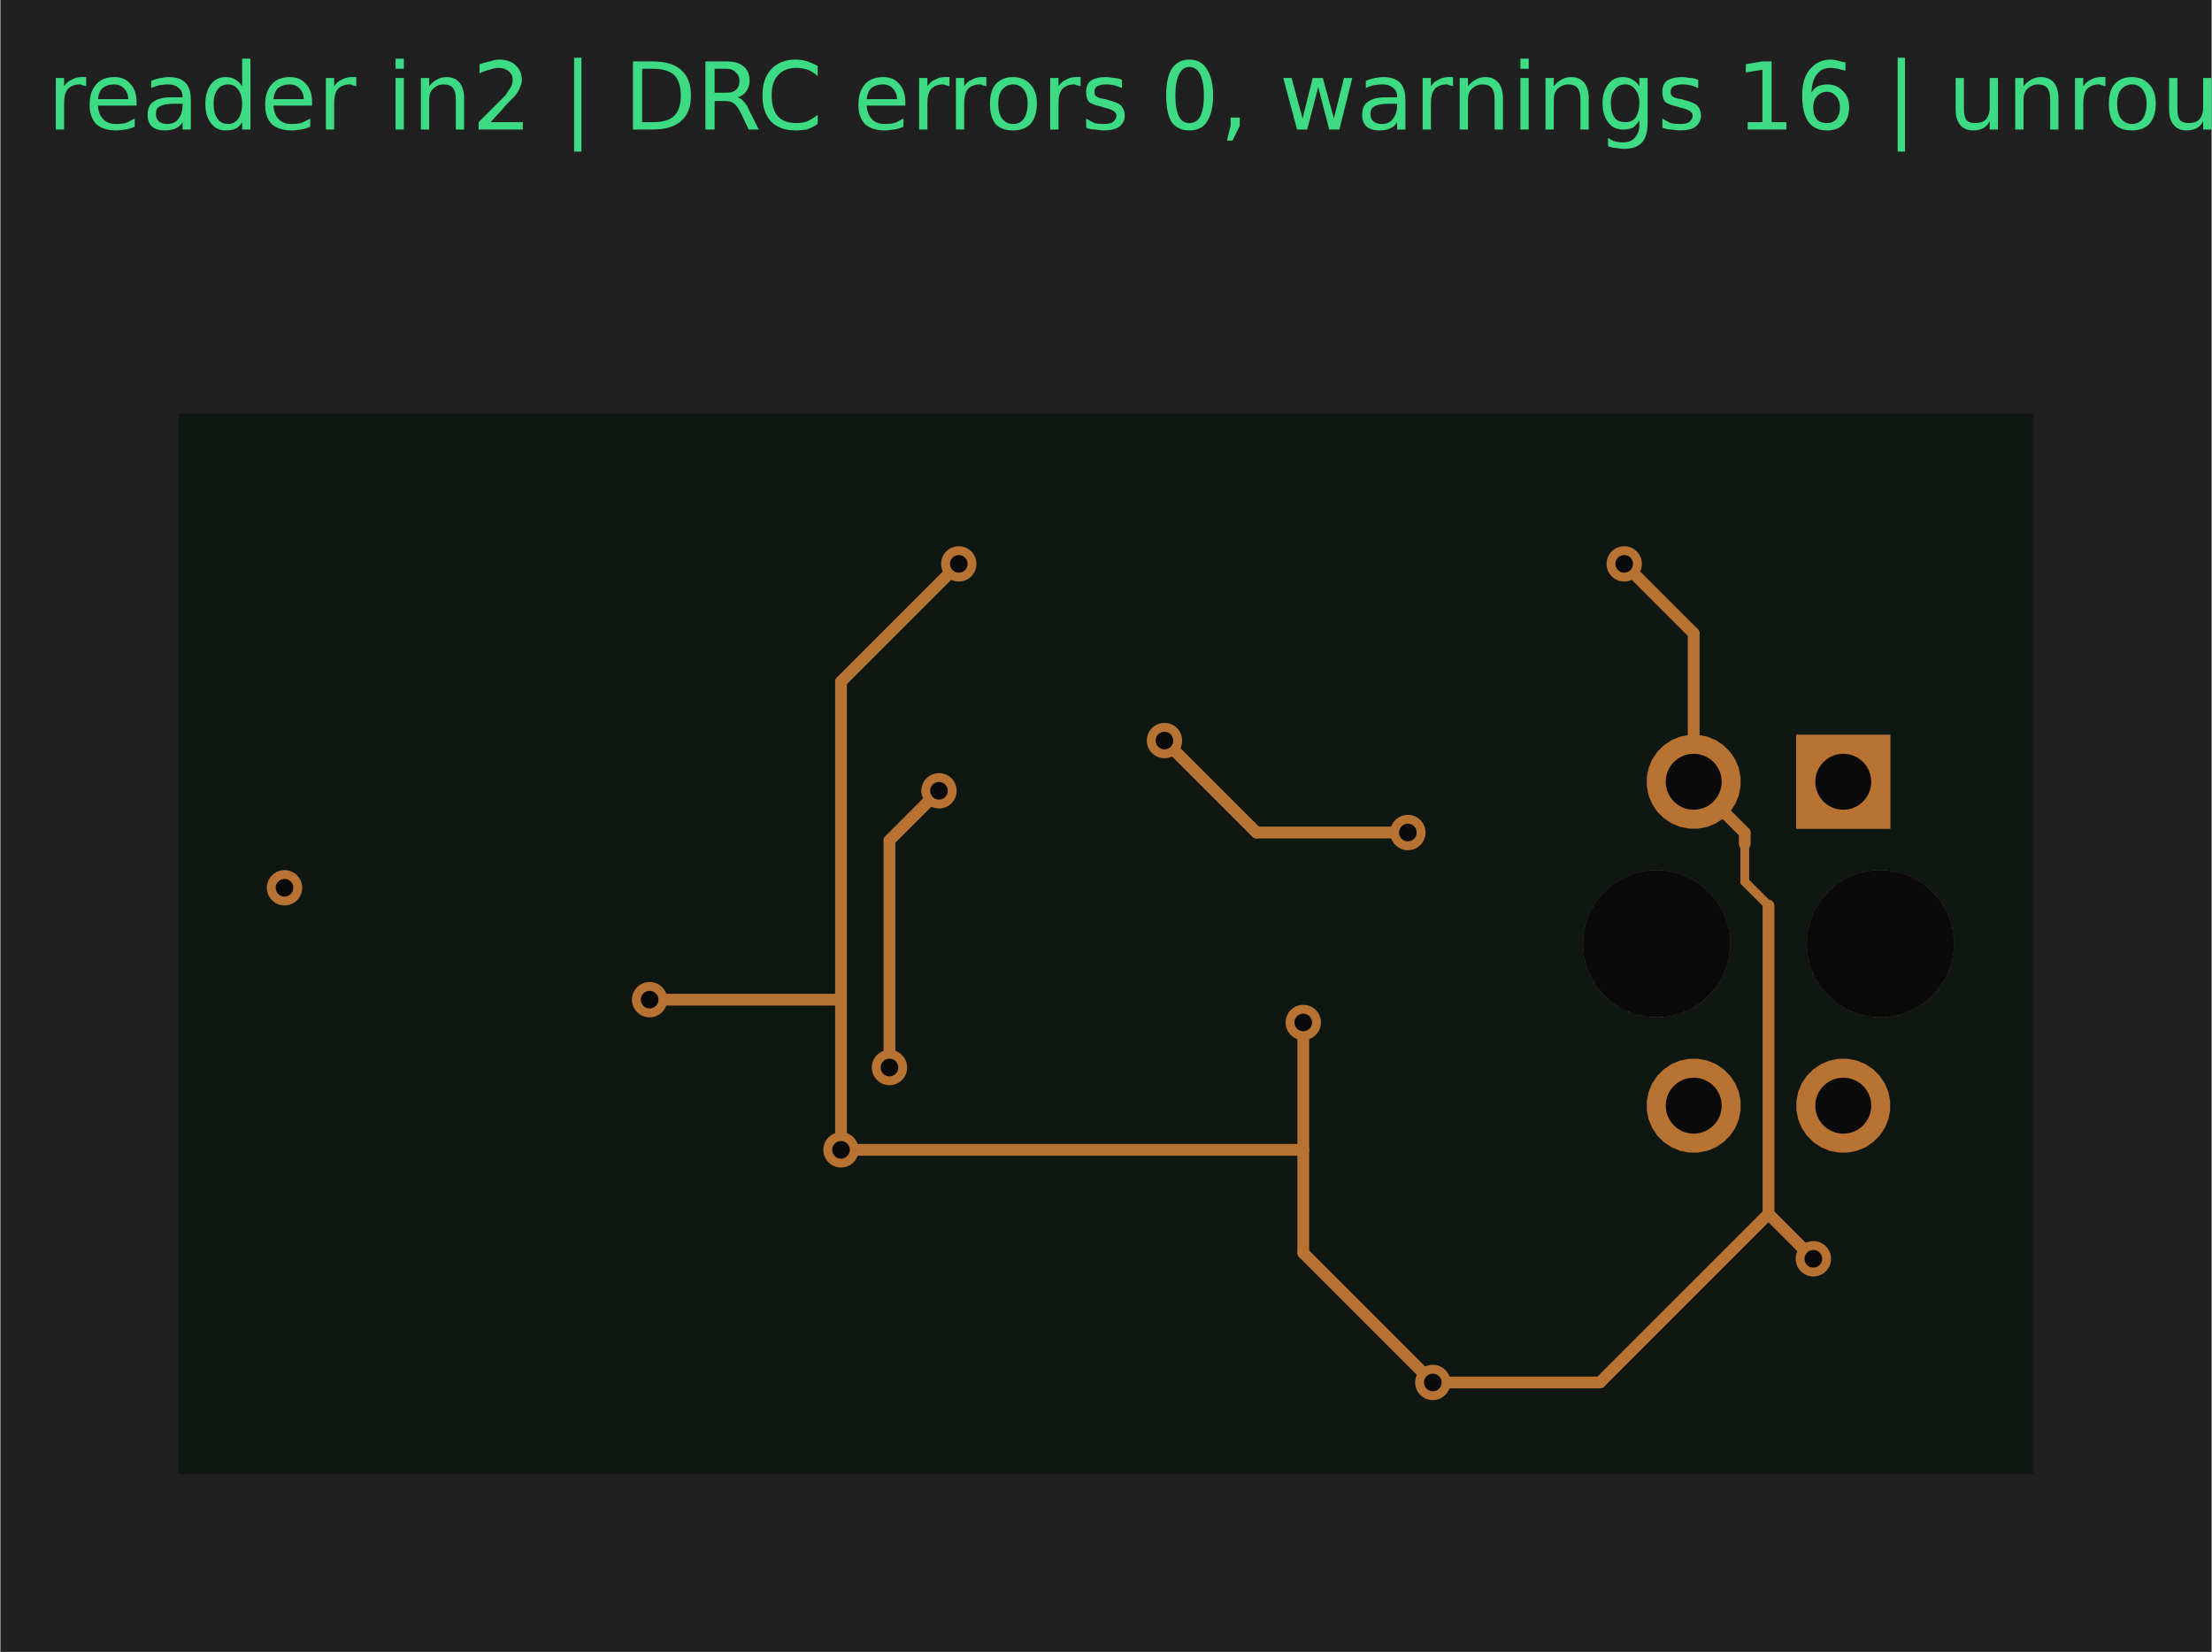
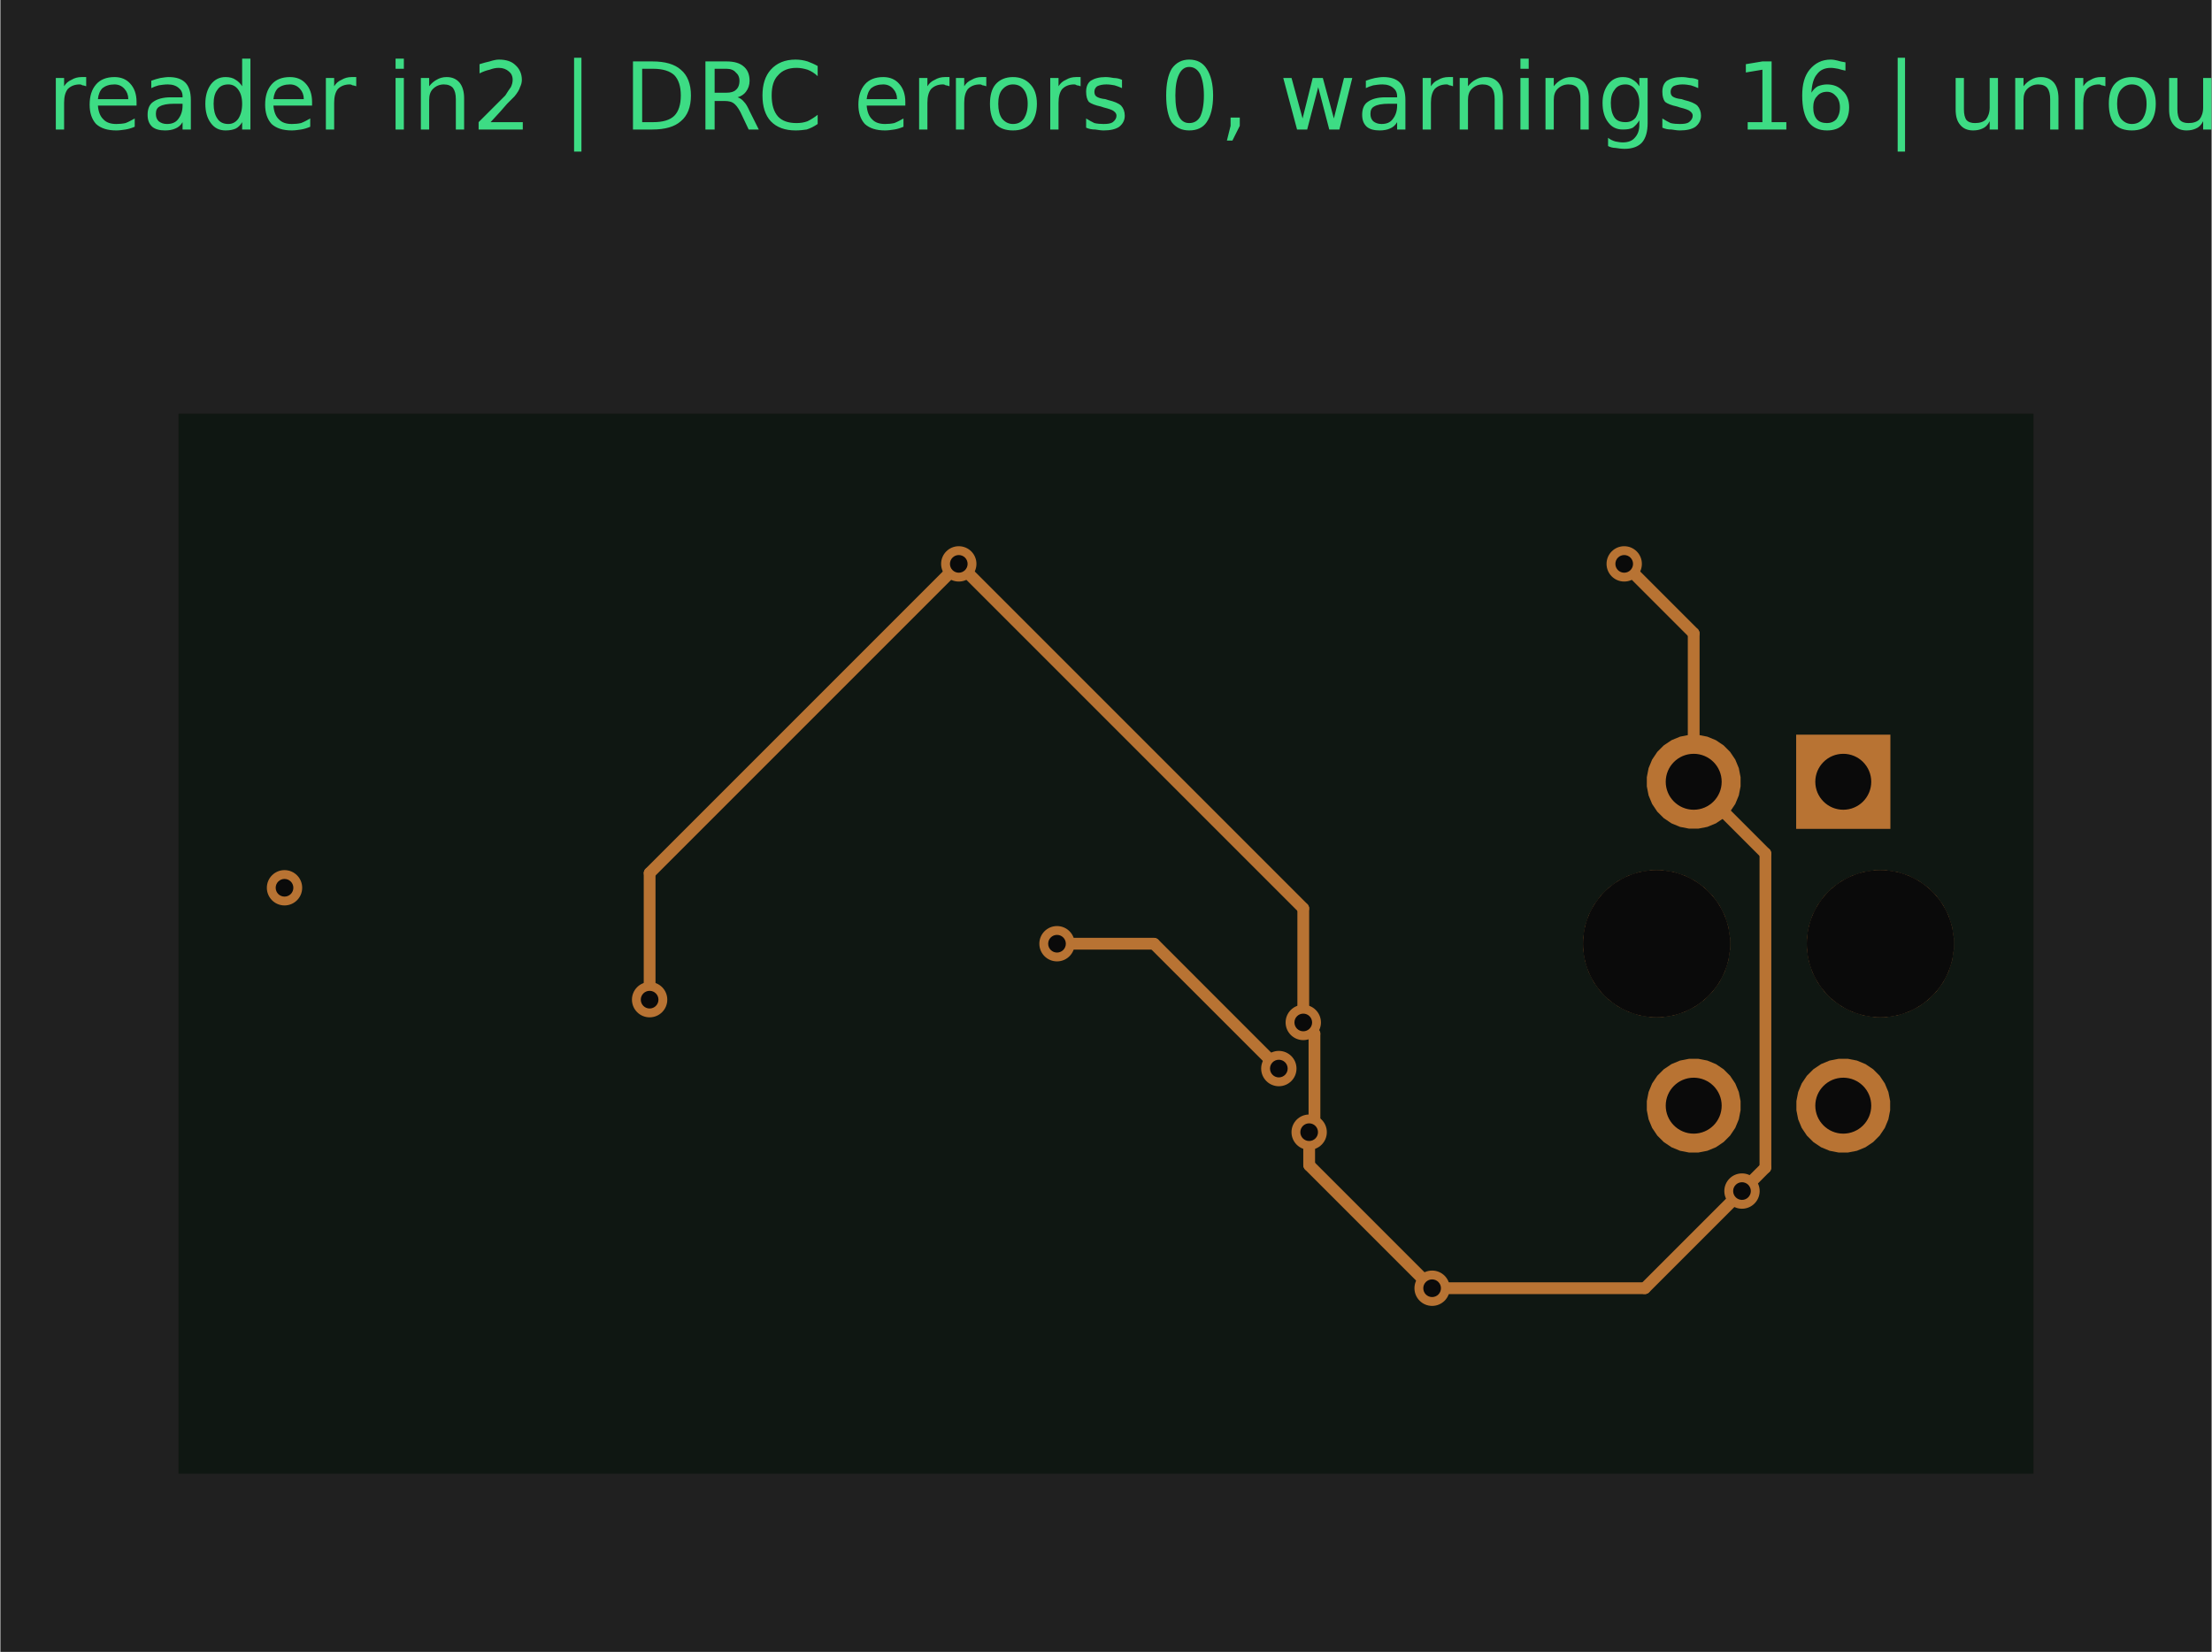
<svg xmlns="http://www.w3.org/2000/svg" width="84.5mm" height="63.1mm" viewBox="0 0 37.550 28.050">
  <rect width="100%" height="100%" fill="#202020" />
  <path d="M 34.525 25.025 L 3.025 25.025 L 3.025 7.025 L 34.525 7.025 Z" fill="#0f1712" fill-opacity="1.00" fill-rule="evenodd" />
-   <path d="M 30.870 21.319 L 30.885 21.355 L 30.885 21.395 L 30.870 21.431 L 30.843 21.458 L 30.807 21.473 L 30.767 21.473 L 30.731 21.458 L 30.716 21.446 L 29.954 20.684 L 29.942 20.669 L 29.927 20.633 L 29.927 20.593 L 29.942 20.557 L 29.969 20.530 L 30.005 20.515 L 30.045 20.515 L 30.081 20.530 L 30.096 20.542 L 30.858 21.304 Z" fill="#b87333" fill-opacity="1.00" fill-rule="evenodd" />
-   <path d="M 29.705 14.086 L 29.720 14.122 L 29.720 14.161 L 29.705 14.197 L 29.677 14.225 L 29.641 14.240 L 29.602 14.240 L 29.566 14.225 L 29.551 14.213 L 28.684 13.346 L 28.672 13.331 L 28.657 13.295 L 28.657 13.255 L 28.672 13.219 L 28.699 13.192 L 28.735 13.177 L 28.775 13.177 L 28.811 13.192 L 28.826 13.204 L 29.693 14.071 Z" fill="#b87333" fill-opacity="1.00" fill-rule="evenodd" />
+   <path d="M 30.057 14.438 L 30.071 14.474 L 30.071 14.513 L 30.057 14.549 L 30.029 14.577 L 29.993 14.591 L 29.954 14.591 L 29.918 14.577 L 29.903 14.564 L 28.684 13.346 L 28.672 13.331 L 28.657 13.295 L 28.657 13.255 L 28.672 13.219 L 28.699 13.192 L 28.735 13.177 L 28.775 13.177 L 28.811 13.192 L 28.826 13.204 L 30.044 14.423 Z" fill="#b87333" fill-opacity="1.00" fill-rule="evenodd" />
+   <path d="M 22.027 15.405 L 22.042 15.369 L 22.069 15.342 L 22.105 15.327 L 22.145 15.327 L 22.181 15.342 L 22.208 15.369 L 22.223 15.405 L 22.225 15.425 L 22.225 17.362 L 22.223 17.382 L 22.208 17.418 L 22.181 17.445 L 22.145 17.460 L 22.105 17.460 L 22.069 17.445 L 22.042 17.418 L 22.027 17.382 L 22.025 17.362 L 22.025 15.425 Z" fill="#b87333" fill-opacity="1.00" fill-rule="evenodd" />
+   <path d="M 22.127 19.205 L 22.142 19.169 L 22.169 19.142 L 22.205 19.127 L 22.245 19.127 L 22.281 19.142 L 22.308 19.169 L 22.323 19.205 L 22.325 19.225 L 22.325 19.787 L 22.323 19.807 L 22.308 19.843 L 22.281 19.870 L 22.245 19.885 L 22.205 19.885 L 22.169 19.870 L 22.142 19.843 L 22.127 19.807 L 22.125 19.787 L 22.125 19.225 Z" fill="#b87333" fill-opacity="1.00" fill-rule="evenodd" />
+   <path d="M 22.260 19.052 L 22.296 19.037 L 22.335 19.037 L 22.371 19.052 L 22.398 19.079 L 22.413 19.115 L 22.413 19.154 L 22.398 19.190 L 22.386 19.206 L 22.296 19.296 L 22.281 19.308 L 22.245 19.323 L 22.205 19.323 L 22.169 19.308 L 22.142 19.281 L 22.127 19.245 L 22.127 19.205 L 22.142 19.169 L 22.154 19.154 L 22.244 19.064 Z" fill="#b87333" fill-opacity="1.00" fill-rule="evenodd" />
+   <path d="M 29.918 19.743 L 29.954 19.729 L 29.993 19.729 L 30.029 19.743 L 30.057 19.771 L 30.071 19.807 L 30.071 19.846 L 30.057 19.882 L 30.044 19.897 L 29.646 20.296 L 29.631 20.308 L 29.595 20.323 L 29.555 20.323 L 29.519 20.308 L 29.492 20.281 L 29.477 20.245 L 29.477 20.205 L 29.492 20.169 L 29.504 20.154 L 29.903 19.756 Z" fill="#b87333" fill-opacity="1.00" fill-rule="evenodd" />
+   <path d="M 22.217 17.533 L 22.232 17.497 L 22.260 17.469 L 22.296 17.454 L 22.335 17.454 L 22.371 17.469 L 22.398 17.497 L 22.413 17.533 L 22.415 17.552 L 22.415 19.135 L 22.413 19.154 L 22.398 19.190 L 22.371 19.218 L 22.335 19.233 L 22.296 19.233 L 22.260 19.218 L 22.232 19.190 L 22.217 19.154 L 22.215 19.135 L 22.215 17.552 Z" fill="#b87333" fill-opacity="1.00" fill-rule="evenodd" />
+   <path d="M 24.396 21.819 L 24.411 21.855 L 24.411 21.895 L 24.396 21.931 L 24.369 21.958 L 24.333 21.973 L 24.293 21.973 L 24.257 21.958 L 24.242 21.946 L 22.154 19.858 L 22.142 19.843 L 22.127 19.807 L 22.127 19.767 L 22.142 19.731 L 22.169 19.704 L 22.205 19.689 L 22.245 19.689 L 22.281 19.704 L 22.296 19.716 L 24.384 21.804 Z" fill="#b87333" fill-opacity="1.00" fill-rule="evenodd" />
  <path d="M 28.853 13.295 L 28.838 13.331 L 28.811 13.358 L 28.775 13.373 L 28.735 13.373 L 28.699 13.358 L 28.672 13.331 L 28.657 13.295 L 28.655 13.275 L 28.655 10.755 L 28.657 10.735 L 28.672 10.699 L 28.699 10.672 L 28.735 10.657 L 28.775 10.657 L 28.811 10.672 L 28.838 10.699 L 28.853 10.735 L 28.855 10.755 L 28.855 13.275 Z" fill="#b87333" fill-opacity="1.00" fill-rule="evenodd" />
-   <path d="M 22.145 19.427 L 22.181 19.442 L 22.208 19.469 L 22.223 19.505 L 22.223 19.545 L 22.208 19.581 L 22.181 19.608 L 22.145 19.623 L 22.125 19.625 L 14.275 19.625 L 14.255 19.623 L 14.219 19.608 L 14.192 19.581 L 14.177 19.545 L 14.177 19.505 L 14.192 19.469 L 14.219 19.442 L 14.255 19.427 L 14.275 19.425 L 22.125 19.425 Z" fill="#b87333" fill-opacity="1.00" fill-rule="evenodd" />
-   <path d="M 29.548 14.316 L 29.560 14.289 L 29.580 14.269 L 29.607 14.257 L 29.637 14.257 L 29.664 14.269 L 29.684 14.289 L 29.695 14.316 L 29.697 14.331 L 29.697 14.972 L 29.695 14.987 L 29.684 15.014 L 29.664 15.034 L 29.637 15.045 L 29.607 15.045 L 29.580 15.034 L 29.560 15.014 L 29.548 14.987 L 29.547 14.972 L 29.547 14.331 Z" fill="#b87333" fill-opacity="1.00" fill-rule="evenodd" />
-   <path d="M 14.373 19.545 L 14.358 19.581 L 14.331 19.608 L 14.295 19.623 L 14.255 19.623 L 14.219 19.608 L 14.192 19.581 L 14.177 19.545 L 14.175 19.525 L 14.175 16.975 L 14.177 16.955 L 14.192 16.919 L 14.219 16.892 L 14.255 16.877 L 14.295 16.877 L 14.331 16.892 L 14.358 16.919 L 14.373 16.955 L 14.375 16.975 L 14.375 19.525 Z" fill="#b87333" fill-opacity="1.00" fill-rule="evenodd" />
-   <path d="M 30.087 15.333 L 30.099 15.360 L 30.099 15.390 L 30.087 15.417 L 30.067 15.437 L 30.040 15.449 L 30.010 15.449 L 29.983 15.437 L 29.972 15.428 L 29.569 15.025 L 29.560 15.014 L 29.548 14.987 L 29.548 14.957 L 29.560 14.930 L 29.580 14.910 L 29.607 14.898 L 29.637 14.898 L 29.664 14.910 L 29.675 14.919 L 30.078 15.322 Z" fill="#b87333" fill-opacity="1.00" fill-rule="evenodd" />
-   <path d="M 14.295 16.877 L 14.331 16.892 L 14.358 16.919 L 14.373 16.955 L 14.373 16.995 L 14.358 17.031 L 14.331 17.058 L 14.295 17.073 L 14.275 17.075 L 11.025 17.075 L 11.005 17.073 L 10.969 17.058 L 10.942 17.031 L 10.927 16.995 L 10.927 16.955 L 10.942 16.919 L 10.969 16.892 L 11.005 16.877 L 11.025 16.875 L 14.275 16.875 Z" fill="#b87333" fill-opacity="1.00" fill-rule="evenodd" />
-   <path d="M 22.027 17.342 L 22.042 17.306 L 22.069 17.279 L 22.105 17.264 L 22.145 17.264 L 22.181 17.279 L 22.208 17.306 L 22.223 17.342 L 22.225 17.362 L 22.225 19.525 L 22.223 19.545 L 22.208 19.581 L 22.181 19.608 L 22.145 19.623 L 22.105 19.623 L 22.069 19.608 L 22.042 19.581 L 22.027 19.545 L 22.025 19.525 L 22.025 17.362 Z" fill="#b87333" fill-opacity="1.00" fill-rule="evenodd" />
-   <path d="M 29.969 20.530 L 30.005 20.515 L 30.045 20.515 L 30.081 20.530 L 30.108 20.557 L 30.123 20.593 L 30.123 20.633 L 30.108 20.669 L 30.096 20.684 L 27.234 23.546 L 27.219 23.558 L 27.183 23.573 L 27.143 23.573 L 27.107 23.558 L 27.080 23.531 L 27.065 23.495 L 27.065 23.455 L 27.080 23.419 L 27.092 23.404 L 29.954 20.542 Z" fill="#b87333" fill-opacity="1.00" fill-rule="evenodd" />
-   <path d="M 27.183 23.377 L 27.219 23.392 L 27.246 23.419 L 27.261 23.455 L 27.261 23.495 L 27.246 23.531 L 27.219 23.558 L 27.183 23.573 L 27.163 23.575 L 24.325 23.575 L 24.305 23.573 L 24.269 23.558 L 24.242 23.531 L 24.227 23.495 L 24.227 23.455 L 24.242 23.419 L 24.269 23.392 L 24.305 23.377 L 24.325 23.375 L 27.163 23.375 Z" fill="#b87333" fill-opacity="1.00" fill-rule="evenodd" />
-   <path d="M 24.408 23.419 L 24.423 23.455 L 24.423 23.495 L 24.408 23.531 L 24.381 23.558 L 24.345 23.573 L 24.305 23.573 L 24.269 23.558 L 24.254 23.546 L 22.054 21.346 L 22.042 21.331 L 22.027 21.295 L 22.027 21.255 L 22.042 21.219 L 22.069 21.192 L 22.105 21.177 L 22.145 21.177 L 22.181 21.192 L 22.196 21.204 L 24.396 23.404 Z" fill="#b87333" fill-opacity="1.00" fill-rule="evenodd" />
-   <path d="M 16.219 9.492 L 16.255 9.477 L 16.295 9.477 L 16.331 9.492 L 16.358 9.519 L 16.373 9.555 L 16.373 9.595 L 16.358 9.631 L 16.346 9.646 L 14.346 11.646 L 14.331 11.658 L 14.295 11.673 L 14.255 11.673 L 14.219 11.658 L 14.192 11.631 L 14.177 11.595 L 14.177 11.555 L 14.192 11.519 L 14.204 11.504 L 16.204 9.504 Z" fill="#b87333" fill-opacity="1.00" fill-rule="evenodd" />
-   <path d="M 22.027 19.505 L 22.042 19.469 L 22.069 19.442 L 22.105 19.427 L 22.145 19.427 L 22.181 19.442 L 22.208 19.469 L 22.223 19.505 L 22.225 19.525 L 22.225 21.275 L 22.223 21.295 L 22.208 21.331 L 22.181 21.358 L 22.145 21.373 L 22.105 21.373 L 22.069 21.358 L 22.042 21.331 L 22.027 21.295 L 22.025 21.275 L 22.025 19.525 Z" fill="#b87333" fill-opacity="1.00" fill-rule="evenodd" />
-   <path d="M 29.927 15.355 L 29.942 15.319 L 29.969 15.292 L 30.005 15.277 L 30.045 15.277 L 30.081 15.292 L 30.108 15.319 L 30.123 15.355 L 30.125 15.375 L 30.125 20.613 L 30.123 20.633 L 30.108 20.669 L 30.081 20.696 L 30.045 20.711 L 30.005 20.711 L 29.969 20.696 L 29.942 20.669 L 29.927 20.633 L 29.925 20.613 L 29.925 15.375 Z" fill="#b87333" fill-opacity="1.00" fill-rule="evenodd" />
-   <path d="M 29.524 14.122 L 29.539 14.086 L 29.566 14.059 L 29.602 14.044 L 29.641 14.044 L 29.677 14.059 L 29.705 14.086 L 29.720 14.122 L 29.722 14.142 L 29.722 14.331 L 29.720 14.350 L 29.705 14.386 L 29.677 14.414 L 29.641 14.429 L 29.602 14.429 L 29.566 14.414 L 29.539 14.386 L 29.524 14.350 L 29.522 14.331 L 29.522 14.142 Z" fill="#b87333" fill-opacity="1.00" fill-rule="evenodd" />
-   <path d="M 14.373 16.995 L 14.358 17.031 L 14.331 17.058 L 14.295 17.073 L 14.255 17.073 L 14.219 17.058 L 14.192 17.031 L 14.177 16.995 L 14.175 16.975 L 14.175 11.575 L 14.177 11.555 L 14.192 11.519 L 14.219 11.492 L 14.255 11.477 L 14.295 11.477 L 14.331 11.492 L 14.358 11.519 L 14.373 11.555 L 14.375 11.575 L 14.375 16.975 Z" fill="#b87333" fill-opacity="1.00" fill-rule="evenodd" />
+   <path d="M 29.519 20.142 L 29.555 20.127 L 29.595 20.127 L 29.631 20.142 L 29.658 20.169 L 29.673 20.205 L 29.673 20.245 L 29.658 20.281 L 29.646 20.296 L 27.996 21.946 L 27.981 21.958 L 27.945 21.973 L 27.905 21.973 L 27.869 21.958 L 27.842 21.931 L 27.827 21.895 L 27.827 21.855 L 27.842 21.819 L 27.854 21.804 L 29.504 20.154 Z" fill="#b87333" fill-opacity="1.00" fill-rule="evenodd" />
  <path d="M 28.838 10.699 L 28.853 10.735 L 28.853 10.775 L 28.838 10.811 L 28.811 10.838 L 28.775 10.853 L 28.735 10.853 L 28.699 10.838 L 28.684 10.826 L 27.504 9.646 L 27.492 9.631 L 27.477 9.595 L 27.477 9.555 L 27.492 9.519 L 27.519 9.492 L 27.555 9.477 L 27.595 9.477 L 27.631 9.492 L 27.646 9.504 L 28.826 10.684 Z" fill="#b87333" fill-opacity="1.00" fill-rule="evenodd" />
-   <path d="M 21.414 14.082 L 21.429 14.118 L 21.429 14.157 L 21.414 14.193 L 21.386 14.221 L 21.350 14.236 L 21.311 14.236 L 21.275 14.221 L 21.260 14.208 L 19.698 12.646 L 19.685 12.631 L 19.670 12.595 L 19.670 12.555 L 19.685 12.519 L 19.713 12.492 L 19.749 12.477 L 19.788 12.477 L 19.824 12.492 L 19.839 12.504 L 21.402 14.067 Z" fill="#b87333" fill-opacity="1.00" fill-rule="evenodd" />
-   <path d="M 23.920 14.039 L 23.956 14.054 L 23.984 14.082 L 23.999 14.118 L 23.999 14.157 L 23.984 14.193 L 23.956 14.221 L 23.920 14.236 L 23.901 14.237 L 21.331 14.237 L 21.311 14.236 L 21.275 14.221 L 21.248 14.193 L 21.233 14.157 L 21.233 14.118 L 21.248 14.082 L 21.275 14.054 L 21.311 14.039 L 21.331 14.037 L 23.901 14.037 Z" fill="#b87333" fill-opacity="1.00" fill-rule="evenodd" />
-   <path d="M 15.884 13.345 L 15.920 13.330 L 15.959 13.330 L 15.995 13.345 L 16.022 13.372 L 16.037 13.408 L 16.037 13.448 L 16.022 13.484 L 16.010 13.499 L 15.168 14.340 L 15.153 14.353 L 15.117 14.368 L 15.078 14.368 L 15.042 14.353 L 15.015 14.325 L 15.000 14.289 L 15.000 14.250 L 15.015 14.214 L 15.027 14.199 L 15.868 13.357 Z" fill="#b87333" fill-opacity="1.00" fill-rule="evenodd" />
-   <path d="M 15.000 14.250 L 15.015 14.214 L 15.042 14.186 L 15.078 14.171 L 15.117 14.171 L 15.153 14.186 L 15.181 14.214 L 15.196 14.250 L 15.198 14.269 L 15.198 18.127 L 15.196 18.147 L 15.181 18.183 L 15.153 18.211 L 15.117 18.225 L 15.078 18.225 L 15.042 18.211 L 15.015 18.183 L 15.000 18.147 L 14.998 18.127 L 14.998 14.269 Z" fill="#b87333" fill-opacity="1.00" fill-rule="evenodd" />
+   <path d="M 16.219 9.492 L 16.255 9.477 L 16.295 9.477 L 16.331 9.492 L 16.358 9.519 L 16.373 9.555 L 16.373 9.595 L 16.358 9.631 L 16.346 9.646 L 11.096 14.896 L 11.081 14.908 L 11.045 14.923 L 11.005 14.923 L 10.969 14.908 L 10.942 14.881 L 10.927 14.845 L 10.927 14.805 L 10.942 14.769 L 10.954 14.754 L 16.204 9.504 Z" fill="#b87333" fill-opacity="1.00" fill-rule="evenodd" />
+   <path d="M 22.398 17.497 L 22.413 17.533 L 22.413 17.572 L 22.398 17.608 L 22.371 17.635 L 22.335 17.650 L 22.296 17.650 L 22.260 17.635 L 22.244 17.623 L 22.054 17.433 L 22.042 17.418 L 22.027 17.382 L 22.027 17.342 L 22.042 17.306 L 22.069 17.279 L 22.105 17.264 L 22.145 17.264 L 22.181 17.279 L 22.196 17.291 L 22.386 17.481 Z" fill="#b87333" fill-opacity="1.00" fill-rule="evenodd" />
+   <path d="M 11.123 16.995 L 11.108 17.031 L 11.081 17.058 L 11.045 17.073 L 11.005 17.073 L 10.969 17.058 L 10.942 17.031 L 10.927 16.995 L 10.925 16.975 L 10.925 14.825 L 10.927 14.805 L 10.942 14.769 L 10.969 14.742 L 11.005 14.727 L 11.045 14.727 L 11.081 14.742 L 11.108 14.769 L 11.123 14.805 L 11.125 14.825 L 11.125 16.975 Z" fill="#b87333" fill-opacity="1.00" fill-rule="evenodd" />
+   <path d="M 22.208 15.369 L 22.223 15.405 L 22.223 15.445 L 22.208 15.481 L 22.181 15.508 L 22.145 15.523 L 22.105 15.523 L 22.069 15.508 L 22.054 15.496 L 16.204 9.646 L 16.192 9.631 L 16.177 9.595 L 16.177 9.555 L 16.192 9.519 L 16.219 9.492 L 16.255 9.477 L 16.295 9.477 L 16.331 9.492 L 16.346 9.504 L 22.196 15.354 Z" fill="#b87333" fill-opacity="1.00" fill-rule="evenodd" />
+   <path d="M 30.071 19.846 L 30.057 19.882 L 30.029 19.910 L 29.993 19.925 L 29.954 19.925 L 29.918 19.910 L 29.890 19.882 L 29.875 19.846 L 29.873 19.827 L 29.873 14.493 L 29.875 14.474 L 29.890 14.438 L 29.918 14.410 L 29.954 14.395 L 29.993 14.395 L 30.029 14.410 L 30.057 14.438 L 30.071 14.474 L 30.073 14.493 L 30.073 19.827 Z" fill="#b87333" fill-opacity="1.00" fill-rule="evenodd" />
+   <path d="M 27.945 21.777 L 27.981 21.792 L 28.008 21.819 L 28.023 21.855 L 28.023 21.895 L 28.008 21.931 L 27.981 21.958 L 27.945 21.973 L 27.925 21.975 L 24.313 21.975 L 24.293 21.973 L 24.257 21.958 L 24.230 21.931 L 24.215 21.895 L 24.215 21.855 L 24.230 21.819 L 24.257 21.792 L 24.293 21.777 L 24.313 21.775 L 27.925 21.775 Z" fill="#b87333" fill-opacity="1.00" fill-rule="evenodd" />
+   <path d="M 21.794 18.090 L 21.809 18.126 L 21.809 18.165 L 21.794 18.201 L 21.766 18.229 L 21.730 18.244 L 21.691 18.244 L 21.655 18.229 L 21.640 18.216 L 19.519 16.096 L 19.507 16.081 L 19.492 16.045 L 19.492 16.005 L 19.507 15.969 L 19.534 15.942 L 19.570 15.927 L 19.610 15.927 L 19.646 15.942 L 19.661 15.954 L 21.781 18.075 Z" fill="#b87333" fill-opacity="1.00" fill-rule="evenodd" />
+   <path d="M 19.610 15.927 L 19.646 15.942 L 19.673 15.969 L 19.688 16.005 L 19.688 16.045 L 19.673 16.081 L 19.646 16.108 L 19.610 16.123 L 19.590 16.125 L 17.943 16.125 L 17.924 16.123 L 17.888 16.108 L 17.860 16.081 L 17.845 16.045 L 17.845 16.005 L 17.860 15.969 L 17.888 15.942 L 17.924 15.927 L 17.943 15.925 L 19.590 15.925 Z" fill="#b87333" fill-opacity="1.00" fill-rule="evenodd" />
+   <circle cx="29.575" cy="20.225" r="0.300" fill="#b87333" stroke="none" stroke-width="0.150" />
+   <circle cx="29.575" cy="20.225" r="0.150" fill="#0a0a0a" stroke="none" stroke-width="0.150" />
  <circle cx="16.275" cy="9.575" r="0.300" fill="#b87333" stroke="none" stroke-width="0.150" />
  <circle cx="16.275" cy="9.575" r="0.150" fill="#0a0a0a" stroke="none" stroke-width="0.150" />
  <circle cx="11.025" cy="16.975" r="0.300" fill="#b87333" stroke="none" stroke-width="0.150" />
  <circle cx="11.025" cy="16.975" r="0.150" fill="#0a0a0a" stroke="none" stroke-width="0.150" />
  <circle cx="27.575" cy="9.575" r="0.300" fill="#b87333" stroke="none" stroke-width="0.150" />
  <circle cx="27.575" cy="9.575" r="0.150" fill="#0a0a0a" stroke="none" stroke-width="0.150" />
-   <circle cx="14.275" cy="19.525" r="0.300" fill="#b87333" stroke="none" stroke-width="0.150" />
-   <circle cx="14.275" cy="19.525" r="0.150" fill="#0a0a0a" stroke="none" stroke-width="0.150" />
-   <circle cx="30.787" cy="21.375" r="0.300" fill="#b87333" stroke="none" stroke-width="0.150" />
-   <circle cx="30.787" cy="21.375" r="0.150" fill="#0a0a0a" stroke="none" stroke-width="0.150" />
  <circle cx="22.125" cy="17.362" r="0.300" fill="#b87333" stroke="none" stroke-width="0.150" />
  <circle cx="22.125" cy="17.362" r="0.150" fill="#0a0a0a" stroke="none" stroke-width="0.150" />
+   <circle cx="22.225" cy="19.225" r="0.300" fill="#b87333" stroke="none" stroke-width="0.150" />
+   <circle cx="22.225" cy="19.225" r="0.150" fill="#0a0a0a" stroke="none" stroke-width="0.150" />
+   <circle cx="24.313" cy="21.875" r="0.300" fill="#b87333" stroke="none" stroke-width="0.150" />
+   <circle cx="24.313" cy="21.875" r="0.150" fill="#0a0a0a" stroke="none" stroke-width="0.150" />
  <circle cx="4.825" cy="15.075" r="0.300" fill="#b87333" stroke="none" stroke-width="0.150" />
  <circle cx="4.825" cy="15.075" r="0.150" fill="#0a0a0a" stroke="none" stroke-width="0.150" />
-   <circle cx="24.325" cy="23.475" r="0.300" fill="#b87333" stroke="none" stroke-width="0.150" />
-   <circle cx="24.325" cy="23.475" r="0.150" fill="#0a0a0a" stroke="none" stroke-width="0.150" />
-   <circle cx="19.768" cy="12.575" r="0.300" fill="#b87333" stroke="none" stroke-width="0.150" />
-   <circle cx="19.768" cy="12.575" r="0.150" fill="#0a0a0a" stroke="none" stroke-width="0.150" />
-   <circle cx="23.901" cy="14.137" r="0.300" fill="#b87333" stroke="none" stroke-width="0.150" />
-   <circle cx="23.901" cy="14.137" r="0.150" fill="#0a0a0a" stroke="none" stroke-width="0.150" />
-   <circle cx="15.098" cy="18.127" r="0.300" fill="#b87333" stroke="none" stroke-width="0.150" />
-   <circle cx="15.098" cy="18.127" r="0.150" fill="#0a0a0a" stroke="none" stroke-width="0.150" />
-   <circle cx="15.939" cy="13.428" r="0.300" fill="#b87333" stroke="none" stroke-width="0.150" />
-   <circle cx="15.939" cy="13.428" r="0.150" fill="#0a0a0a" stroke="none" stroke-width="0.150" />
+   <circle cx="17.943" cy="16.025" r="0.300" fill="#b87333" stroke="none" stroke-width="0.150" />
+   <circle cx="17.943" cy="16.025" r="0.150" fill="#0a0a0a" stroke="none" stroke-width="0.150" />
+   <circle cx="21.710" cy="18.145" r="0.300" fill="#b87333" stroke="none" stroke-width="0.150" />
+   <circle cx="21.710" cy="18.145" r="0.150" fill="#0a0a0a" stroke="none" stroke-width="0.150" />
  <path d="M 29.371 15.927 L 29.340 15.733 L 29.280 15.547 L 29.191 15.372 L 29.076 15.213 L 28.937 15.074 L 28.778 14.959 L 28.603 14.870 L 28.417 14.810 L 28.223 14.779 L 28.027 14.779 L 27.833 14.810 L 27.647 14.870 L 27.472 14.959 L 27.313 15.074 L 27.174 15.213 L 27.059 15.372 L 26.970 15.547 L 26.910 15.733 L 26.879 15.927 L 26.879 16.123 L 26.910 16.317 L 26.970 16.503 L 27.059 16.678 L 27.174 16.837 L 27.313 16.976 L 27.472 17.091 L 27.647 17.180 L 27.833 17.240 L 28.027 17.271 L 28.223 17.271 L 28.417 17.240 L 28.603 17.180 L 28.778 17.091 L 28.937 16.976 L 29.076 16.837 L 29.191 16.678 L 29.280 16.503 L 29.340 16.317 L 29.371 16.123 L 29.371 15.927 Z" fill="#b87333" fill-opacity="1.00" fill-rule="evenodd" />
  <circle cx="28.125" cy="16.025" r="1.250" fill="#0a0a0a" stroke="none" stroke-width="0.150" />
  <path d="M 33.171 15.927 L 33.140 15.733 L 33.080 15.547 L 32.991 15.372 L 32.876 15.213 L 32.737 15.074 L 32.578 14.959 L 32.403 14.870 L 32.217 14.810 L 32.023 14.779 L 31.827 14.779 L 31.633 14.810 L 31.447 14.870 L 31.272 14.959 L 31.113 15.074 L 30.974 15.213 L 30.859 15.372 L 30.770 15.547 L 30.710 15.733 L 30.679 15.927 L 30.679 16.123 L 30.710 16.317 L 30.770 16.503 L 30.859 16.678 L 30.974 16.837 L 31.113 16.976 L 31.272 17.091 L 31.447 17.180 L 31.633 17.240 L 31.827 17.271 L 32.023 17.271 L 32.217 17.240 L 32.403 17.180 L 32.578 17.091 L 32.737 16.976 L 32.876 16.837 L 32.991 16.678 L 33.080 16.503 L 33.140 16.317 L 33.171 16.123 L 33.171 15.927 Z" fill="#b87333" fill-opacity="1.00" fill-rule="evenodd" />
  <circle cx="31.925" cy="16.025" r="1.250" fill="#0a0a0a" stroke="none" stroke-width="0.150" />
  <path d="M 30.495 14.075 L 30.495 12.475 L 32.095 12.475 L 32.095 14.075 Z" fill="#b87333" fill-opacity="1.00" fill-rule="evenodd" />
  <circle cx="31.295" cy="13.275" r="0.475" fill="#0a0a0a" stroke="none" stroke-width="0.150" />
  <path d="M 29.551 13.197 L 29.521 13.043 L 29.461 12.898 L 29.373 12.767 L 29.263 12.657 L 29.132 12.569 L 28.987 12.509 L 28.833 12.479 L 28.677 12.479 L 28.523 12.509 L 28.378 12.569 L 28.247 12.657 L 28.137 12.767 L 28.049 12.898 L 27.989 13.043 L 27.959 13.197 L 27.959 13.353 L 27.989 13.507 L 28.049 13.652 L 28.137 13.783 L 28.247 13.893 L 28.378 13.981 L 28.523 14.041 L 28.677 14.071 L 28.833 14.071 L 28.987 14.041 L 29.132 13.981 L 29.263 13.893 L 29.373 13.783 L 29.461 13.652 L 29.521 13.507 L 29.551 13.353 L 29.551 13.197 Z" fill="#b87333" fill-opacity="1.00" fill-rule="evenodd" />
  <circle cx="28.755" cy="13.275" r="0.475" fill="#0a0a0a" stroke="none" stroke-width="0.150" />
  <path d="M 32.091 18.697 L 32.061 18.543 L 32.001 18.398 L 31.913 18.267 L 31.803 18.157 L 31.672 18.069 L 31.527 18.009 L 31.373 17.979 L 31.217 17.979 L 31.063 18.009 L 30.918 18.069 L 30.787 18.157 L 30.677 18.267 L 30.589 18.398 L 30.529 18.543 L 30.499 18.697 L 30.499 18.853 L 30.529 19.007 L 30.589 19.152 L 30.677 19.283 L 30.787 19.393 L 30.918 19.481 L 31.063 19.541 L 31.217 19.571 L 31.373 19.571 L 31.527 19.541 L 31.672 19.481 L 31.803 19.393 L 31.913 19.283 L 32.001 19.152 L 32.061 19.007 L 32.091 18.853 L 32.091 18.697 Z" fill="#b87333" fill-opacity="1.00" fill-rule="evenodd" />
  <circle cx="31.295" cy="18.775" r="0.475" fill="#0a0a0a" stroke="none" stroke-width="0.150" />
  <path d="M 29.551 18.697 L 29.521 18.543 L 29.461 18.398 L 29.373 18.267 L 29.263 18.157 L 29.132 18.069 L 28.987 18.009 L 28.833 17.979 L 28.677 17.979 L 28.523 18.009 L 28.378 18.069 L 28.247 18.157 L 28.137 18.267 L 28.049 18.398 L 27.989 18.543 L 27.959 18.697 L 27.959 18.853 L 27.989 19.007 L 28.049 19.152 L 28.137 19.283 L 28.247 19.393 L 28.378 19.481 L 28.523 19.541 L 28.677 19.571 L 28.833 19.571 L 28.987 19.541 L 29.132 19.481 L 29.263 19.393 L 29.373 19.283 L 29.461 19.152 L 29.521 19.007 L 29.551 18.853 L 29.551 18.697 Z" fill="#b87333" fill-opacity="1.00" fill-rule="evenodd" />
  <circle cx="28.755" cy="18.775" r="0.475" fill="#0a0a0a" stroke="none" stroke-width="0.150" />
  <text x="0.800" y="2.200" font-family="DejaVu Sans, sans-serif" font-size="1.60" fill="#3ddc84">reader in2 | DRC errors 0, warnings 16 | unrouted 0</text>
</svg>
